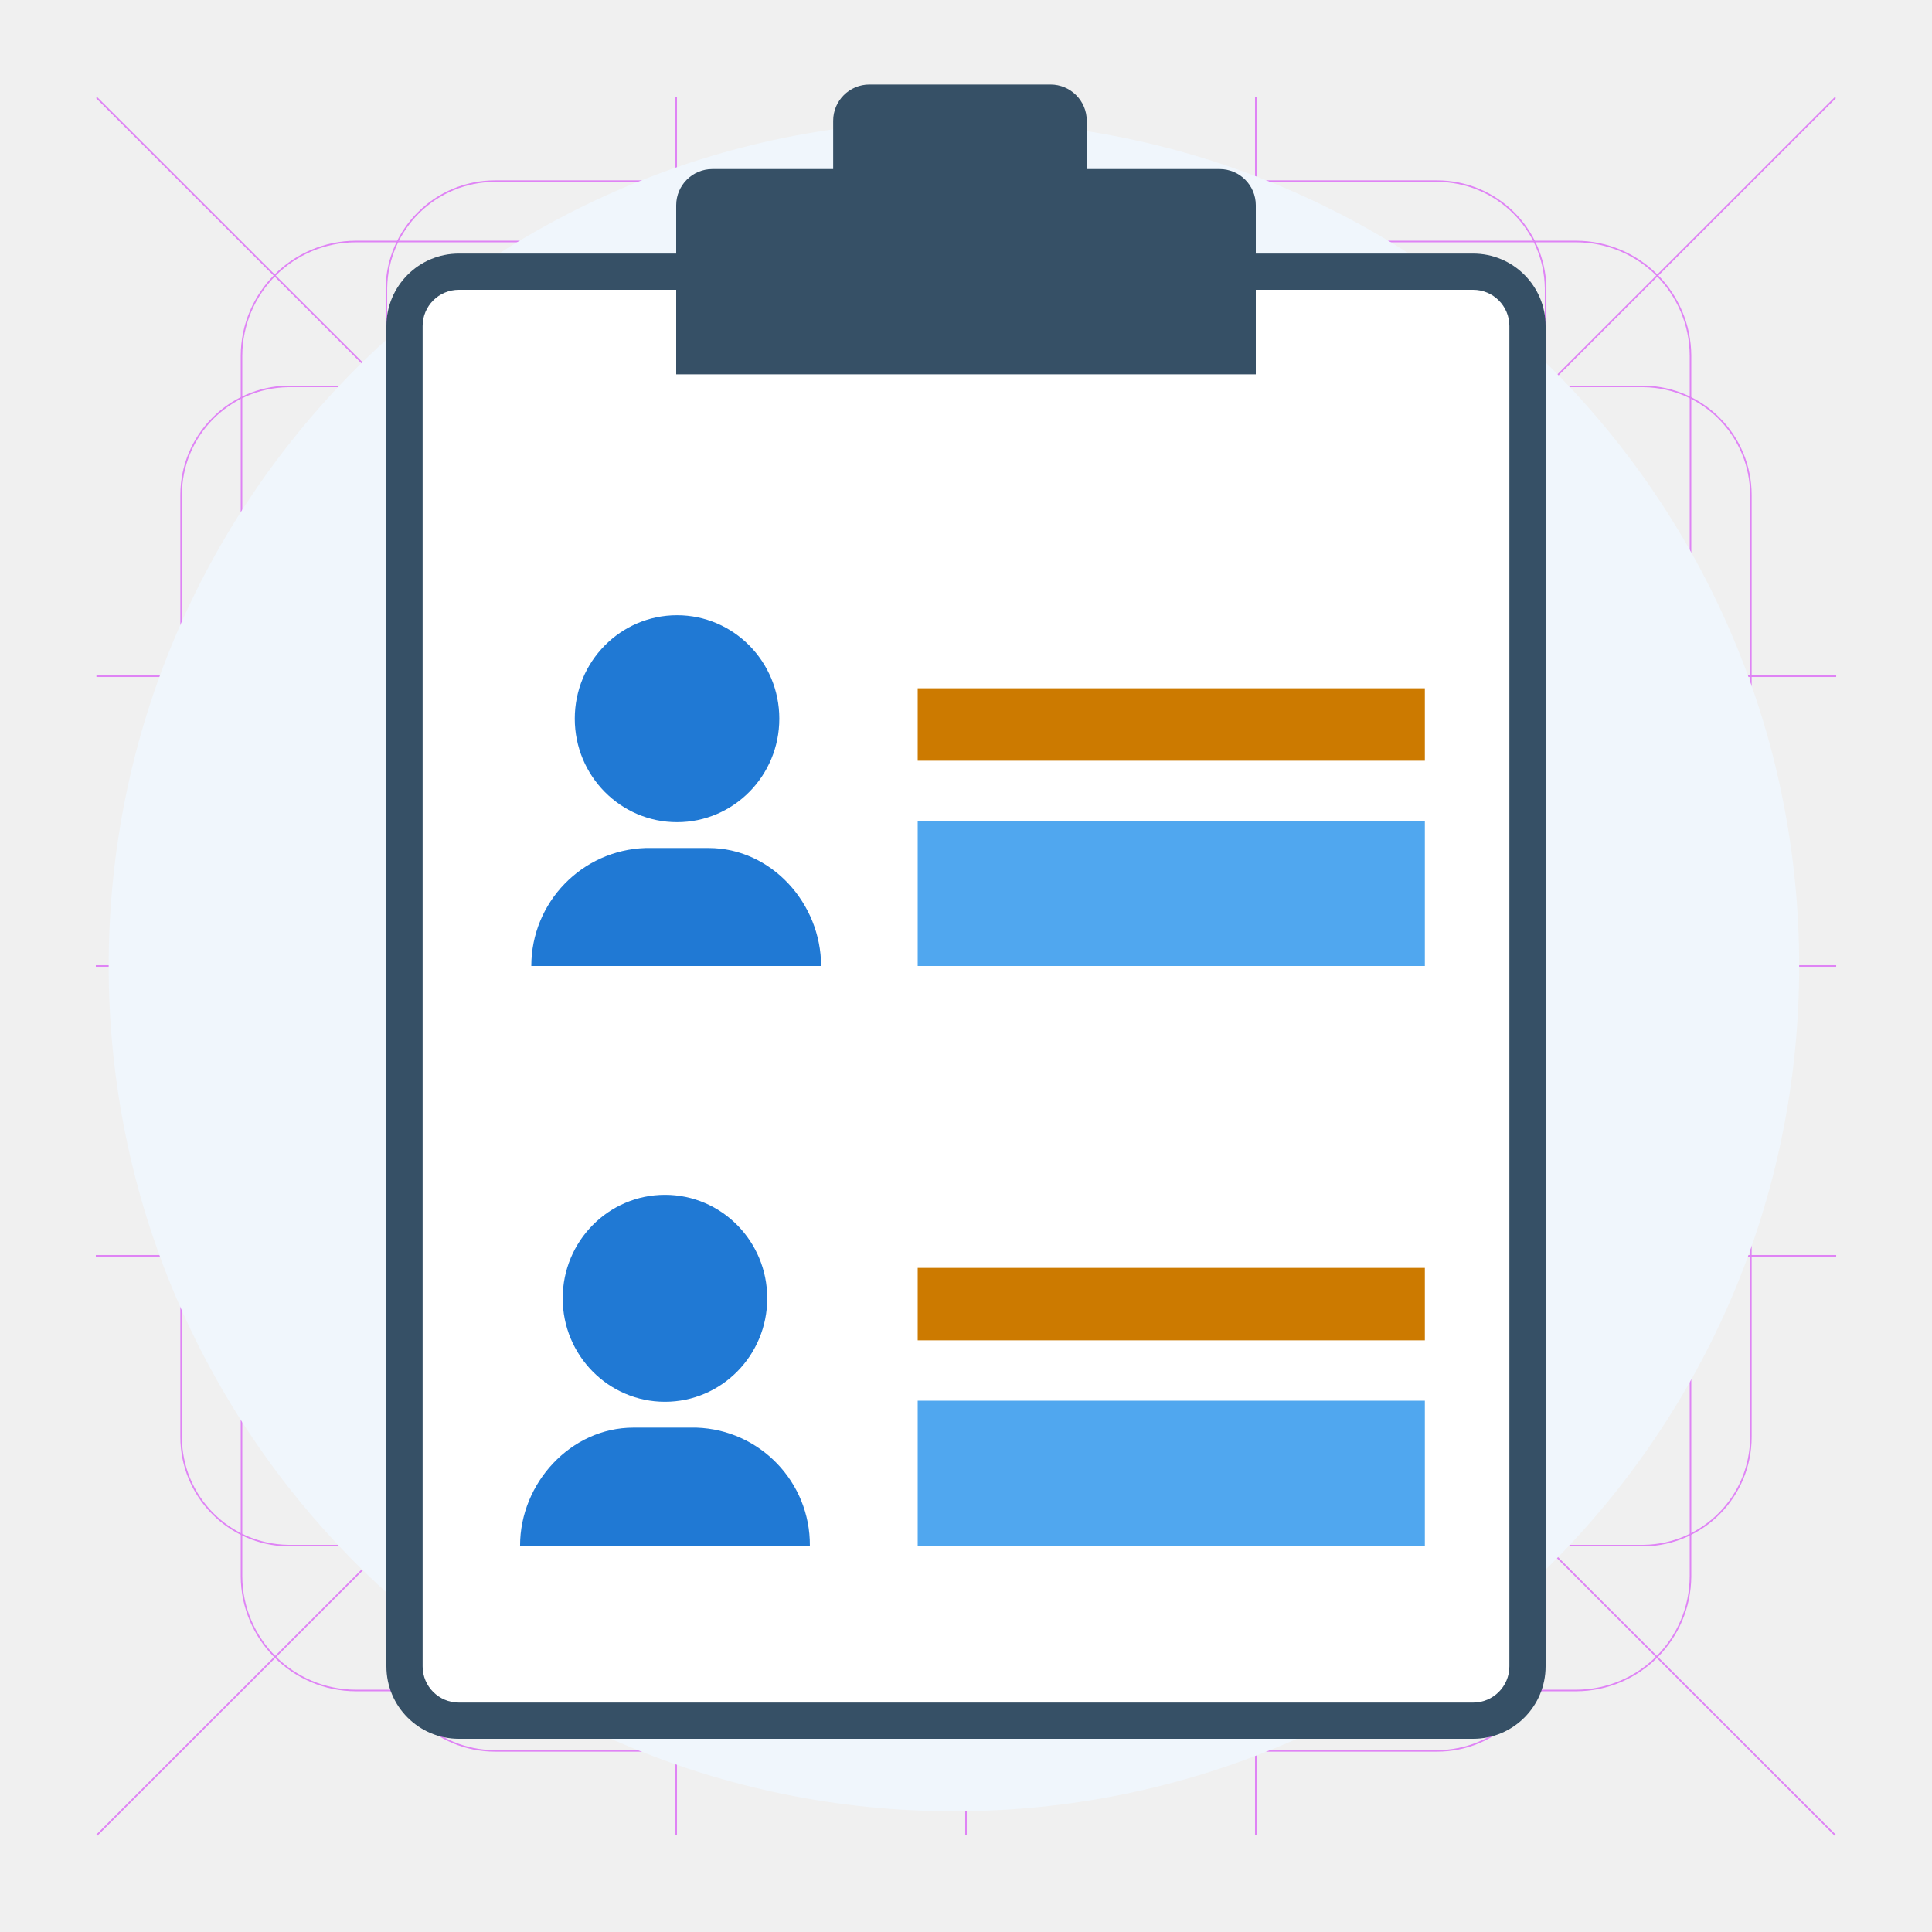
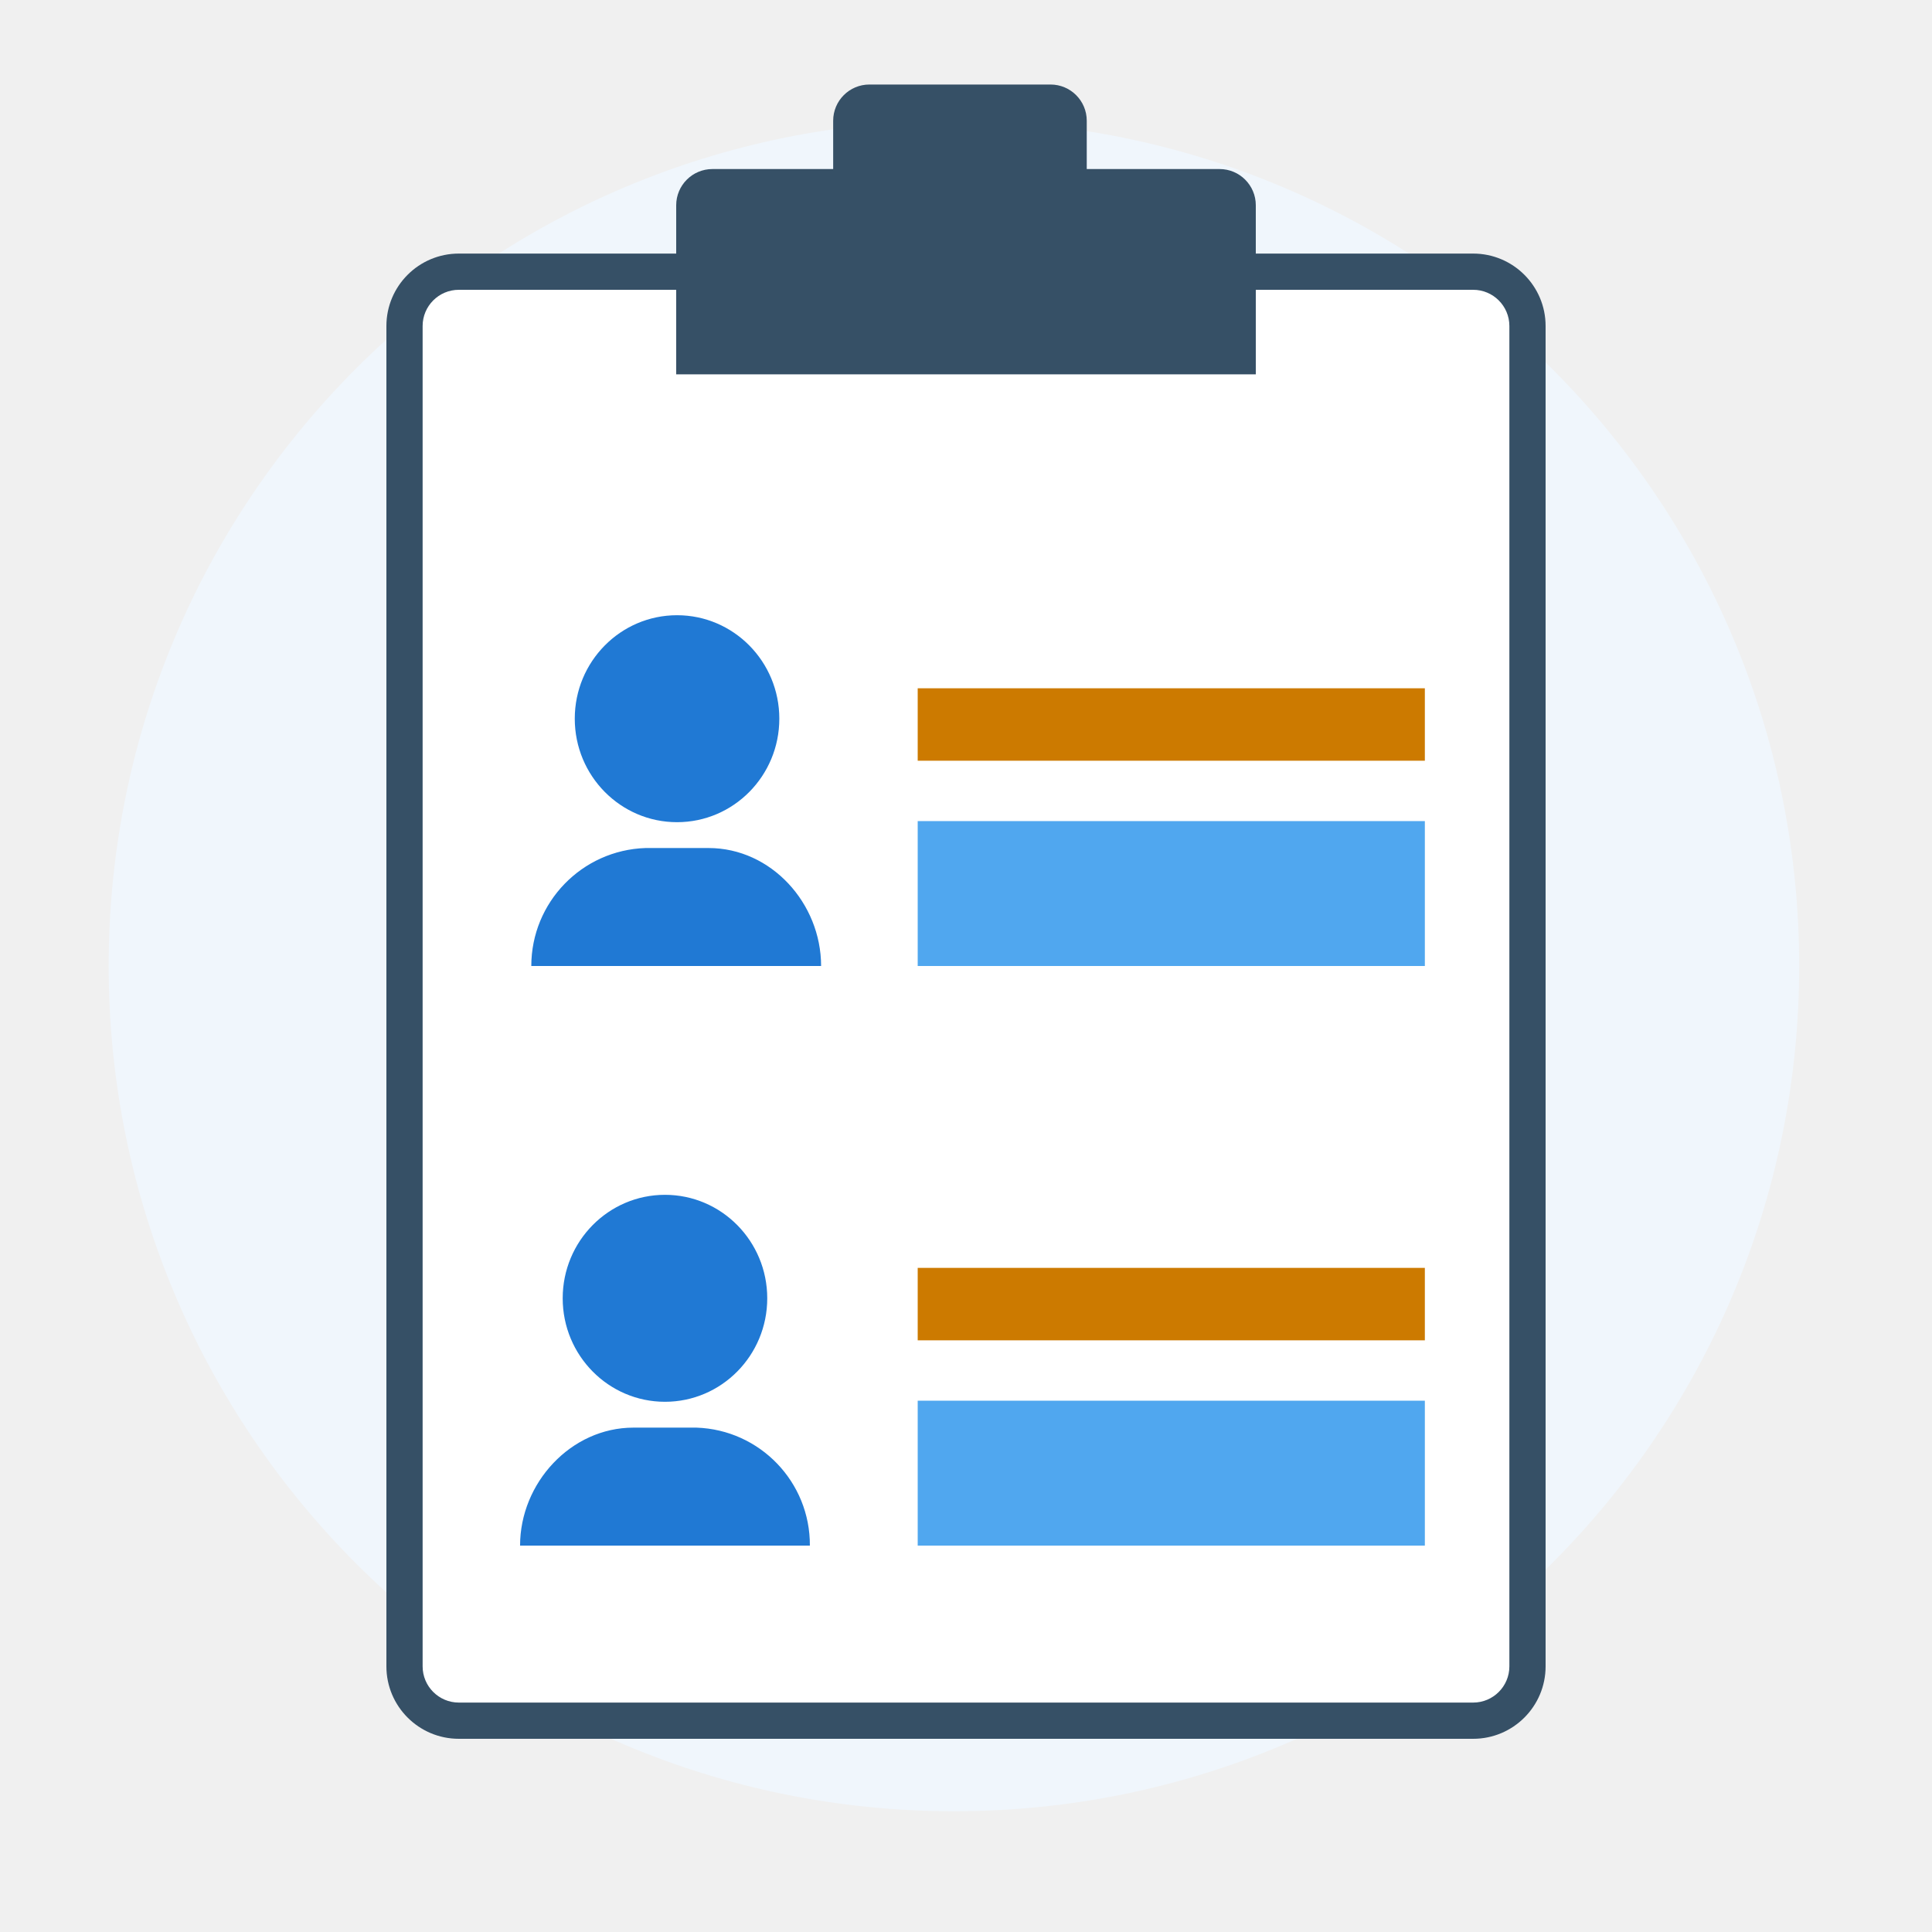
<svg xmlns="http://www.w3.org/2000/svg" viewBox="0 0 160 160">
  <defs>
    <style>.cls-1{opacity:0.5;}.cls-2,.cls-3,.cls-4{fill:none;}.cls-2,.cls-3{stroke:#cd16f9;stroke-width:0.13px;}.cls-3{stroke-linecap:square;}.cls-5{fill:#f0f6fc;}.cls-6{fill:#fff;}.cls-7{fill:#365066;}.cls-8{fill:#50a7ef;}.cls-9{fill:#CC7A00;}.cls-10{fill:#2079d4;}</style>
  </defs>
-   <g id="grid">
-     <g id="Keylines" class="cls-1">
-       <path id="NESW" class="cls-2" d="M8,152,152,8.08Z" />
-       <path id="NWSE" class="cls-2" d="M8,8.08,152,152" />
-       <path id="Southern-Tropic" class="cls-3" d="M8,104H152" />
-       <path id="Northern-Tropic" class="cls-3" d="M8.05,56H152" />
-       <path id="Equator" class="cls-3" d="M8,80H152" />
-       <path id="Western-Tropic" class="cls-2" d="M104,152V8.05" />
-       <path id="Eastern-Tropic" class="cls-2" d="M56,152V8" />
-       <path id="Mean" class="cls-2" d="M80,152V8" />
-       <path id="Core" class="cls-2" d="M110,80a30,30,0,1,0-30,30,30,30,0,0,0,30-30Z" />
-       <path id="Circle" class="cls-2" d="M80,145a65,65,0,1,1,65-65,65,65,0,0,1-65,65" />
-       <path id="Square" class="cls-2" d="M130.53,140H29.47A9.5,9.5,0,0,1,20,130.53V29.47A9.5,9.5,0,0,1,29.47,20H130.53A9.5,9.5,0,0,1,140,29.47V130.53a9.5,9.5,0,0,1-9.47,9.47" />
-       <path id="Vertical-Rectangle" class="cls-2" d="M119,145H41a9,9,0,0,1-9-8.86V23.86A9,9,0,0,1,41,15h78a9,9,0,0,1,9,8.86V136.14a9,9,0,0,1-9,8.86" />
-       <path id="Horizontal-Rectangle" class="cls-2" d="M136.14,128H23.86A9,9,0,0,1,15,119V41a9,9,0,0,1,8.86-9H136.14A9,9,0,0,1,145,41v78a9,9,0,0,1-8.86,9" />
-     </g>
-   </g>
  <g id="usability_pianifica">
    <rect class="cls-4" width="160" height="160" />
    <path class="cls-5" d="M79,150A70,70,0,1,0,9,80,70,70,0,0,0,79,150Z" />
    <rect class="cls-6" x="33.5" y="22.5" width="93" height="120" rx="4.5" />
    <path class="cls-7" d="M122,24a3,3,0,0,1,3,3V138a3,3,0,0,1-3,3H38a3,3,0,0,1-3-3V27a3,3,0,0,1,3-3h84m0-3H38a6,6,0,0,0-6,6V138a6,6,0,0,0,6,6h84a6,6,0,0,0,6-6V27a6,6,0,0,0-6-6Z" />
    <path class="cls-7" d="M101,14H90V10a3,3,0,0,0-3-3H72a3,3,0,0,0-3,3v4H59a3,3,0,0,0-3,3V31h48V17A3,3,0,0,0,101,14Z" />
    <rect class="cls-8" x="76" y="68" width="42" height="12" />
    <rect class="cls-9" x="76" y="57" width="42" height="6" />
    <rect class="cls-9" x="76" y="105" width="42" height="6" />
    <rect class="cls-8" x="76" y="116" width="42" height="12" />
    <ellipse class="cls-10" cx="56.07" cy="59.52" rx="8.47" ry="8.57" />
    <path class="cls-10" d="M44,80a9.78,9.78,0,0,1,9.46-9.77h5.22C63.87,70.23,68,74.81,68,80Z" />
    <ellipse class="cls-10" cx="55.07" cy="107.52" rx="8.47" ry="8.57" />
    <path class="cls-10" d="M43.07,128c0-5.19,4.21-9.77,9.39-9.77h5.22A9.72,9.72,0,0,1,67.07,128Z" />
  </g>
</svg>
